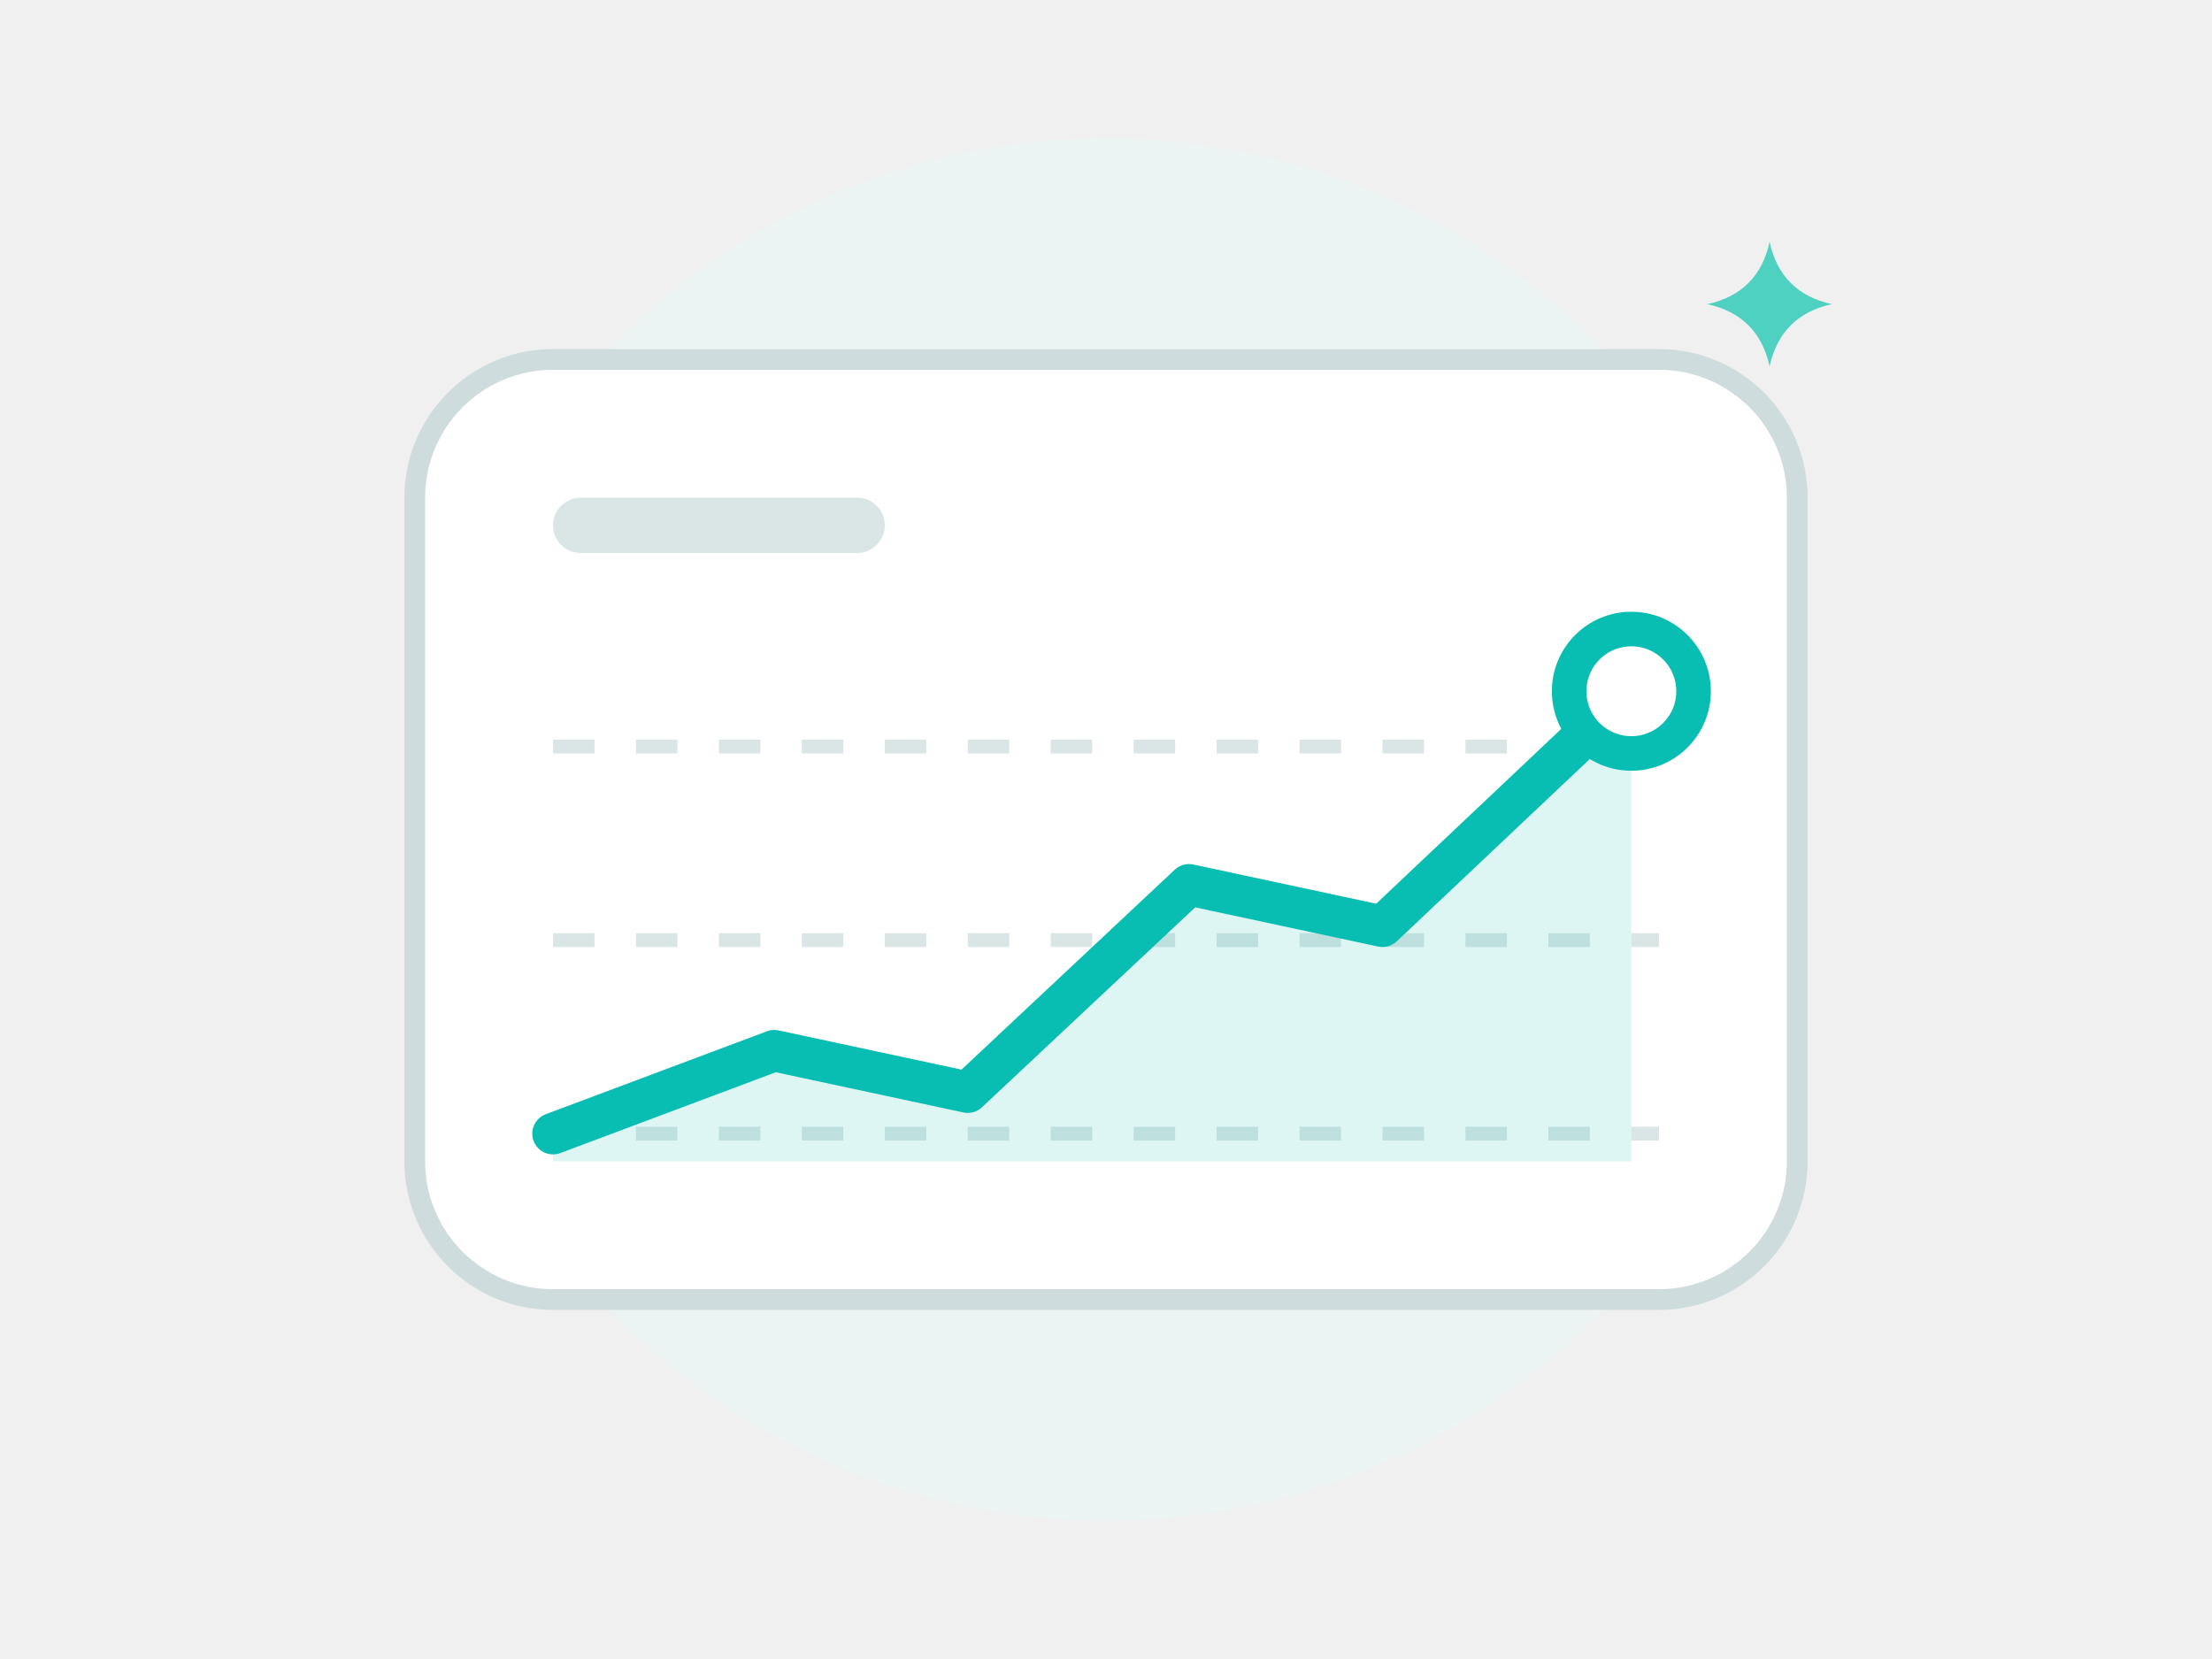
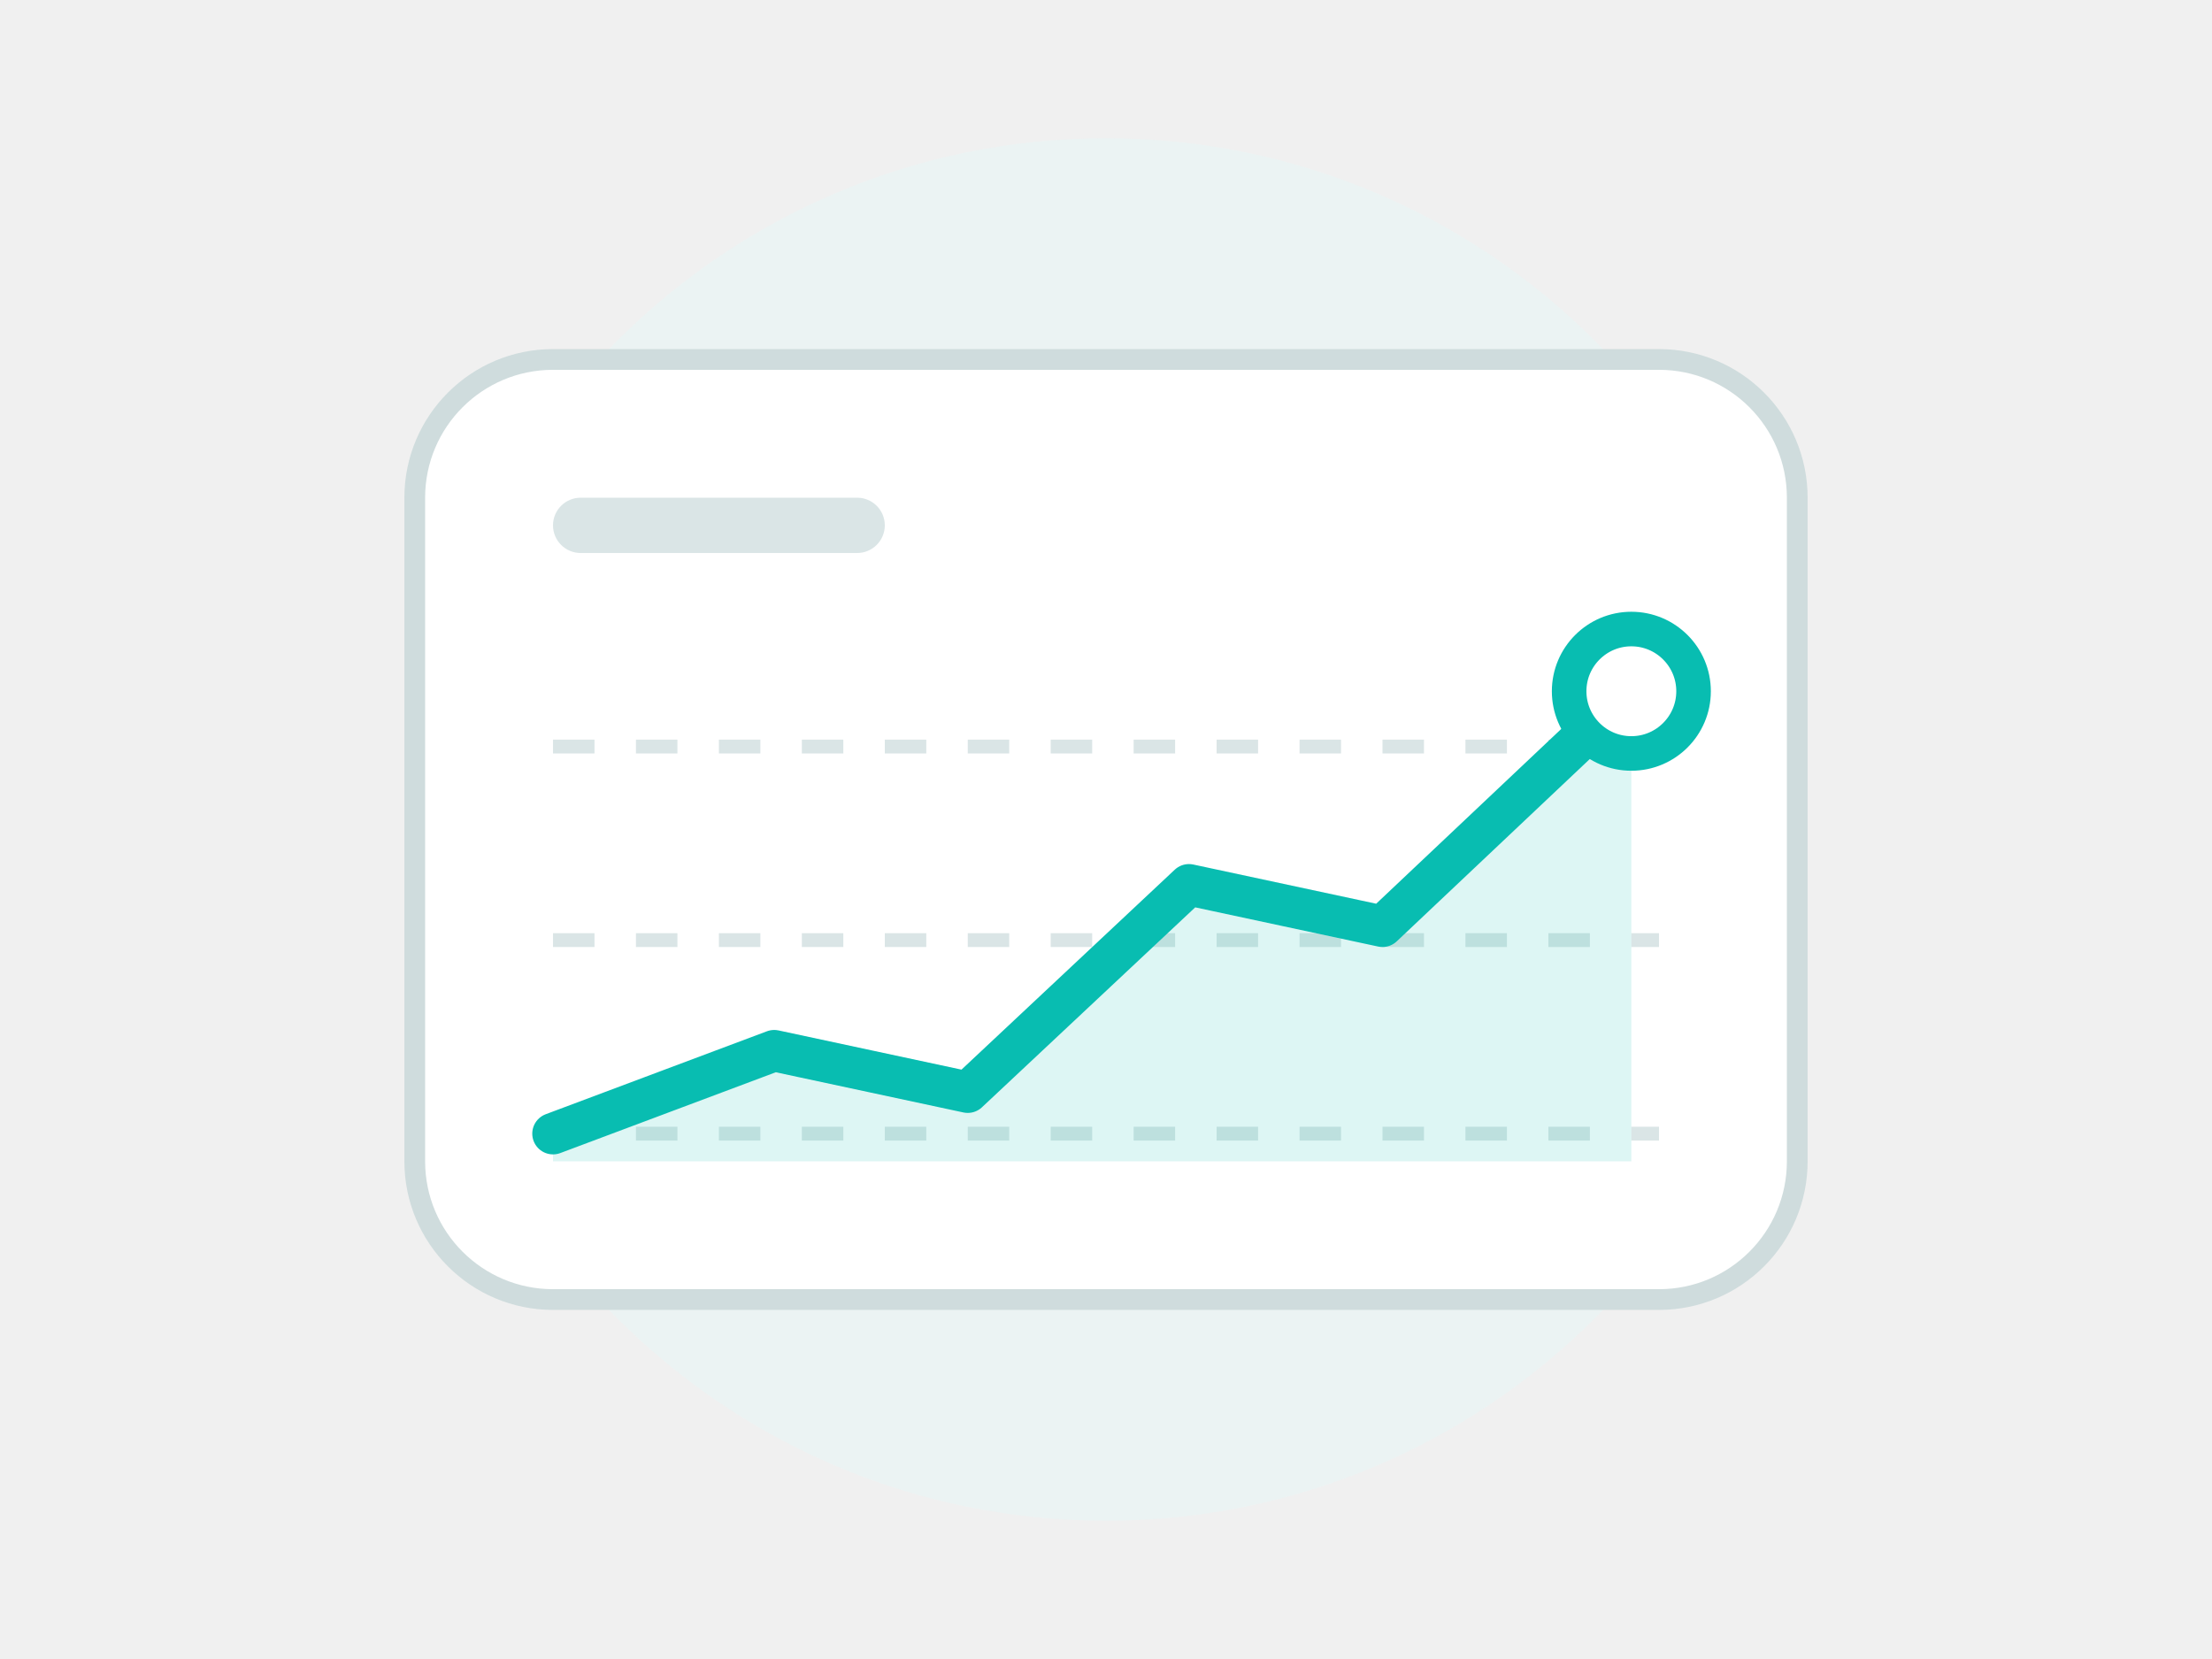
<svg xmlns="http://www.w3.org/2000/svg" viewBox="0 0 160 120" width="160" height="120">
  <circle cx="80" cy="60" r="50" fill="#EBF3F3" />
  <rect x="30" y="26" width="100" height="68" rx="10" fill="#FFFFFF" stroke="#CFDCDD" stroke-width="1.5" />
  <rect x="40" y="36" width="24" height="4" rx="2" fill="#DAE5E6" />
  <path d="M40 54H120M40 68H120M40 82H120" stroke="#DAE5E6" stroke-width="1" stroke-dasharray="3 3" />
  <path d="M40 82L56 76L70 79L86 64L100 67L118 50L118 84L40 84Z" fill="#08BDB1" opacity="0.14" />
  <path d="M40 82L56 76L70 79L86 64L100 67L118 50" fill="none" stroke="#08BDB1" stroke-width="3" stroke-linecap="round" stroke-linejoin="round" />
  <circle cx="118" cy="50" r="4.5" fill="#FFFFFF" stroke="#08BDB1" stroke-width="2.5" />
-   <path d="M128 17.5 Q128.81 21.19 132.5 22 Q128.81 22.81 128 26.5 Q127.19 22.81 123.5 22 Q127.19 21.19 128 17.5Z" fill="#4FD1C1" />
</svg>
